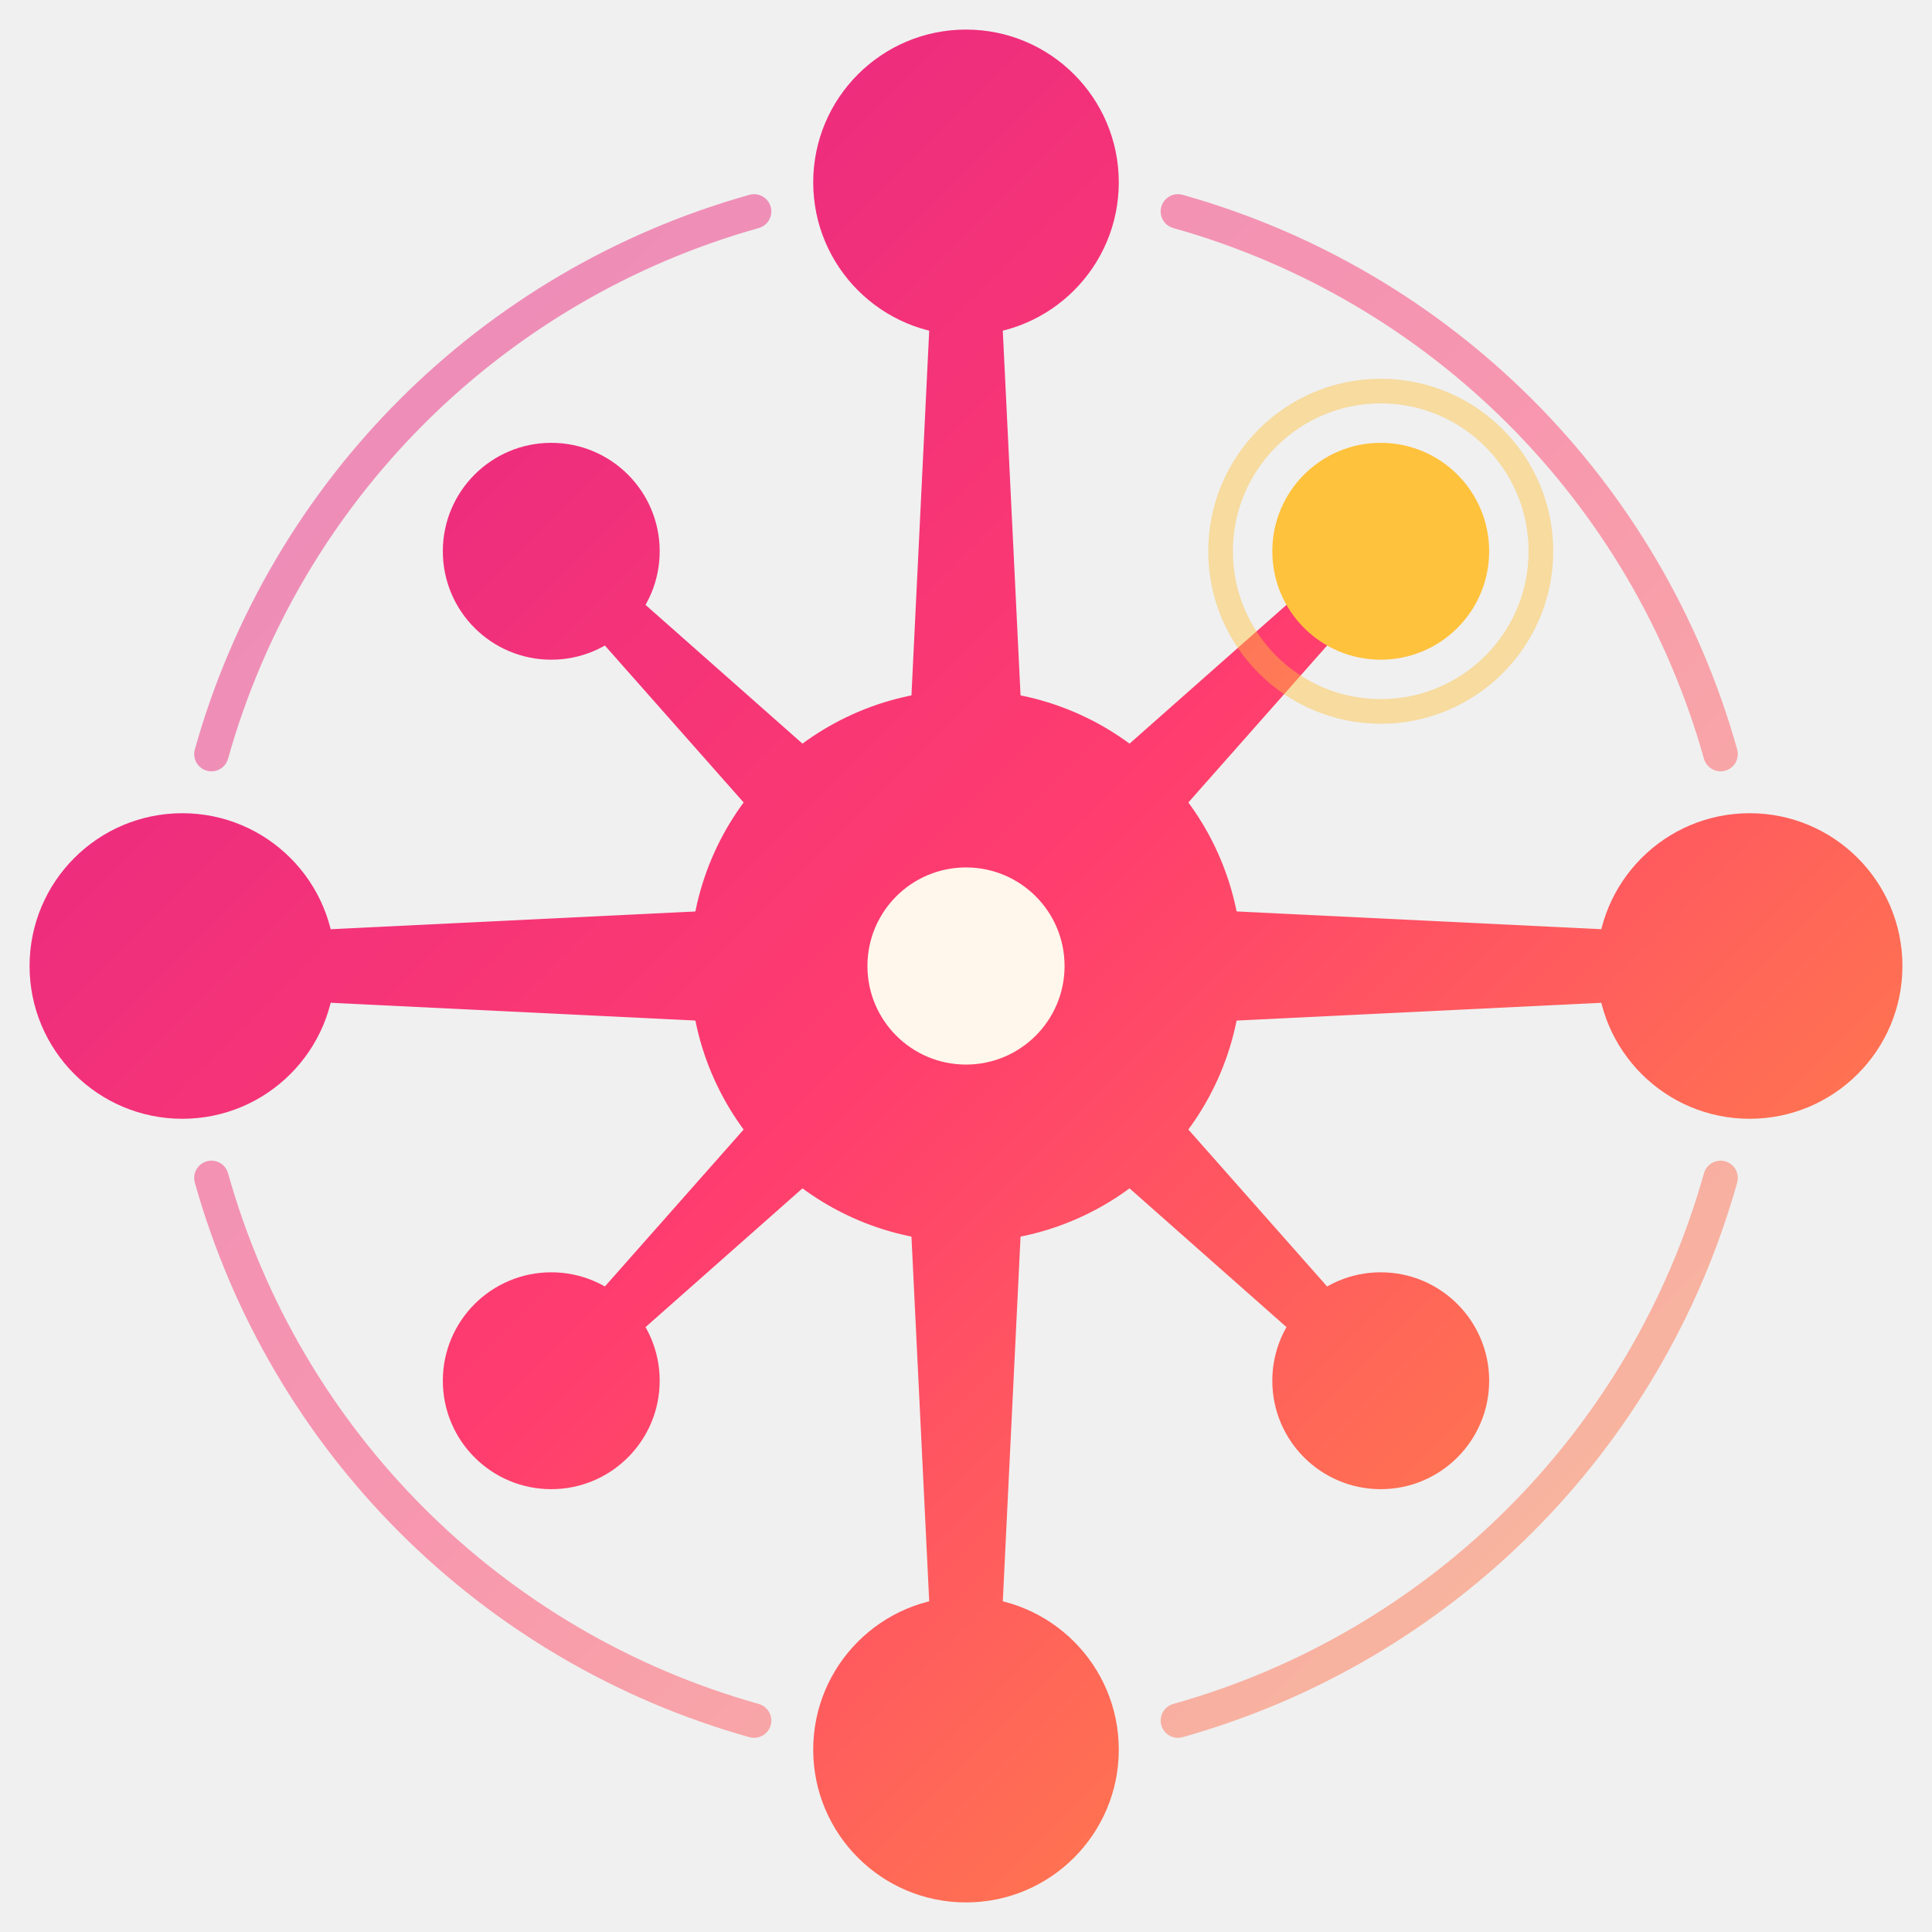
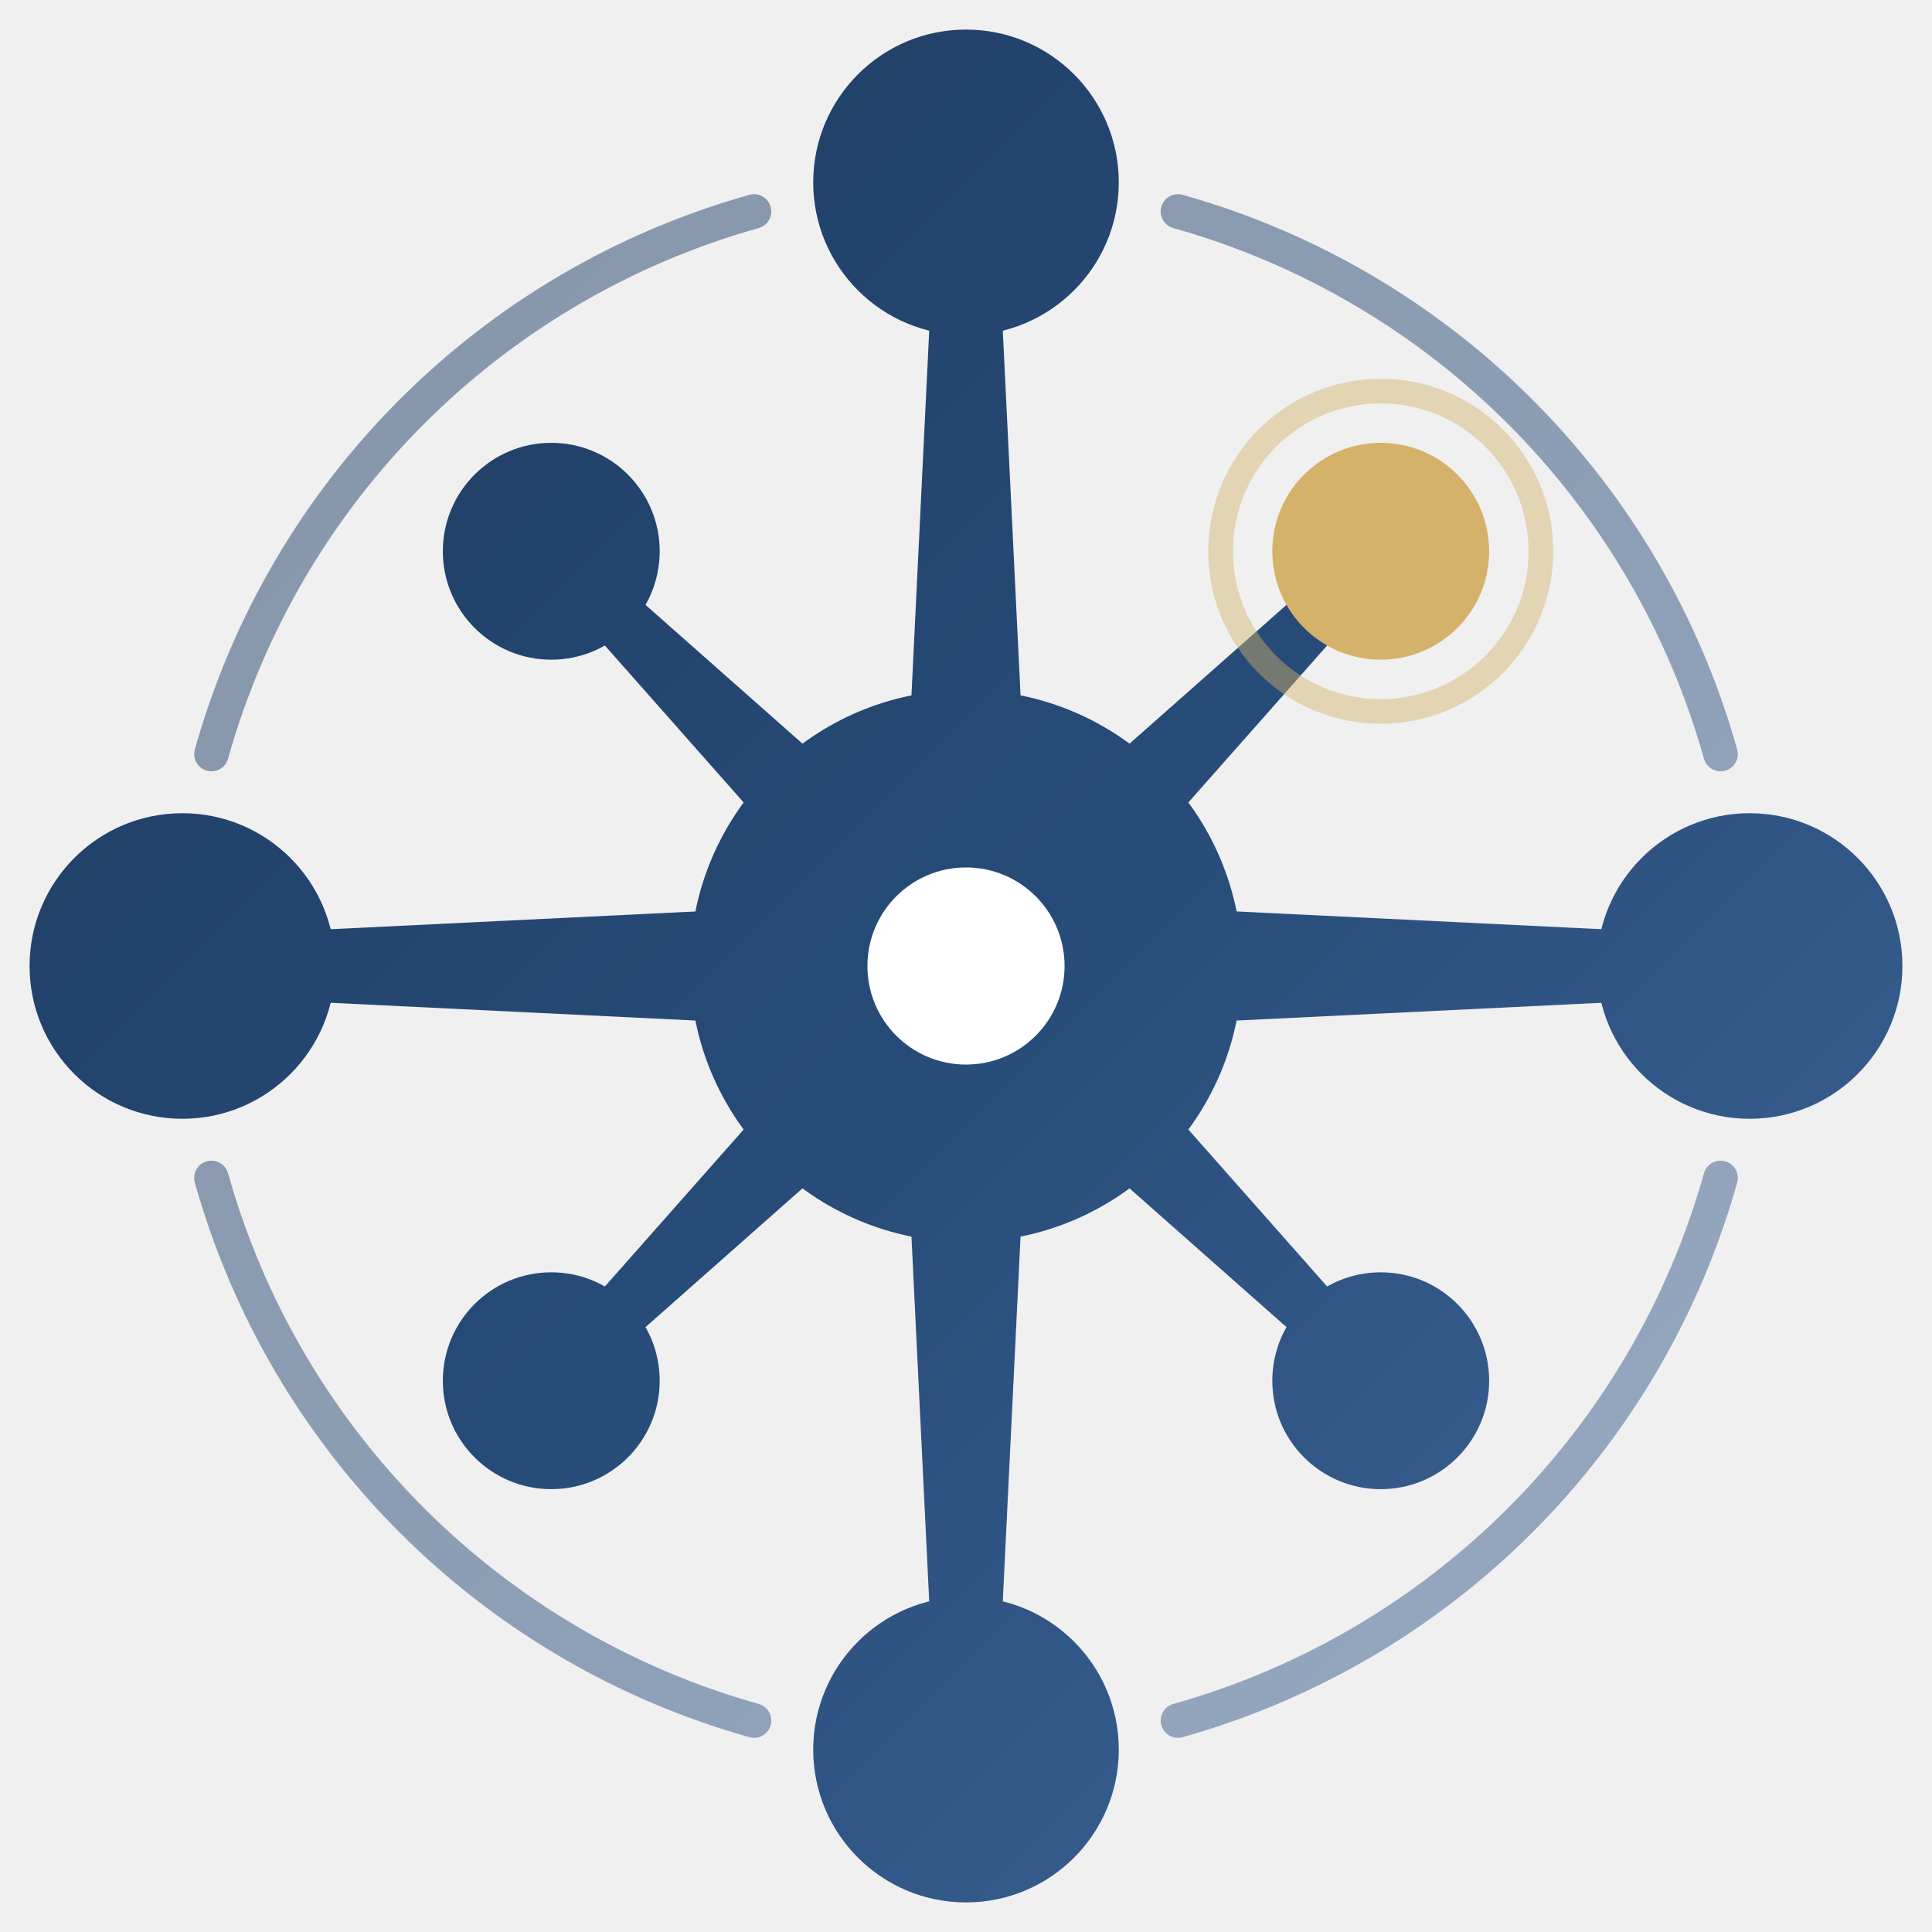
<svg xmlns="http://www.w3.org/2000/svg" viewBox="0 0 784 784" width="98" height="98">
  <defs>
    <linearGradient id="shout" gradientUnits="userSpaceOnUse" x1="150" y1="150" x2="874" y2="874">
-       <stop offset="0" stop-color="#E0218A" />
-       <stop offset="0.5" stop-color="#FF3D6E" />
-       <stop offset="1" stop-color="#FF9A3C" />
+       <stop offset="0" stop-color="#1D3A5F" />
+       <stop offset="0.5" stop-color="#274B78" />
+       <stop offset="1" stop-color="#3F6699" />
    </linearGradient>
    <linearGradient id="sheen" x1="0" y1="0" x2="0" y2="1">
      <stop offset="0" stop-color="#FFFFFF" stop-opacity="0.38" />
      <stop offset="0.5" stop-color="#FFFFFF" stop-opacity="0.04" />
      <stop offset="1" stop-color="#FFFFFF" stop-opacity="0" />
    </linearGradient>
  </defs>
  <g transform="translate(-120 -120)">
    <g fill="url(#shout)">
      <path d="M535.0,420.0 L524.0,194.0 L500.0,194.0 L489.0,420.0 Z" />
      <circle cx="512.0" cy="194.0" r="62" />
      <path d="M604.0,535.0 L830.0,524.0 L830.0,500.0 L604.0,489.0 Z" />
      <circle cx="830.0" cy="512.0" r="62" />
      <path d="M489.0,604.0 L500.0,830.0 L524.0,830.0 L535.0,604.0 Z" />
      <circle cx="512.0" cy="830.0" r="62" />
      <path d="M420.0,489.0 L194.0,500.0 L194.0,524.0 L420.0,535.0 Z" />
      <circle cx="194.0" cy="512.0" r="62" />
      <path d="M459.7,434.2 L350.1,337.3 L337.3,350.1 L434.2,459.7 Z" />
      <circle cx="343.7" cy="343.7" r="44" />
      <path d="M564.3,589.8 L673.9,686.7 L686.7,673.9 L589.8,564.3 Z" />
      <circle cx="680.3" cy="680.3" r="44" />
      <path d="M434.2,564.3 L337.3,673.9 L350.1,686.7 L459.7,589.8 Z" />
      <circle cx="343.7" cy="680.3" r="44" />
      <path d="M589.8,459.7 L686.7,350.1 L673.9,337.3 L564.3,434.2 Z" />
      <circle cx="512" cy="512" r="112" />
    </g>
    <path d="M598.0,205.8 A318,318 0 0 1 818.2,426.0 M818.2,598.0 A318,318 0 0 1 598.0,818.2 M426.0,818.2 A318,318 0 0 1 205.8,598.0 M205.8,426.0 A318,318 0 0 1 426.0,205.8" fill="none" stroke="url(#shout)" stroke-width="14" stroke-linecap="round" stroke-opacity="0.5" />
-     <circle cx="512" cy="512" r="40" fill="#FFF7EB" />
-     <circle cx="680.3" cy="343.7" r="65.0" fill="none" stroke="#FFC23D" stroke-width="10" stroke-opacity="0.45" />
-     <circle cx="680.3" cy="343.7" r="44" fill="#FFC23D" />
+     <circle cx="512" cy="512" r="40" fill="#FFFFFF" />
+     <circle cx="680.3" cy="343.7" r="65.0" fill="none" stroke="#D4B26A" stroke-width="10" stroke-opacity="0.45" />
+     <circle cx="680.3" cy="343.7" r="44" fill="#D4B26A" />
  </g>
</svg>
